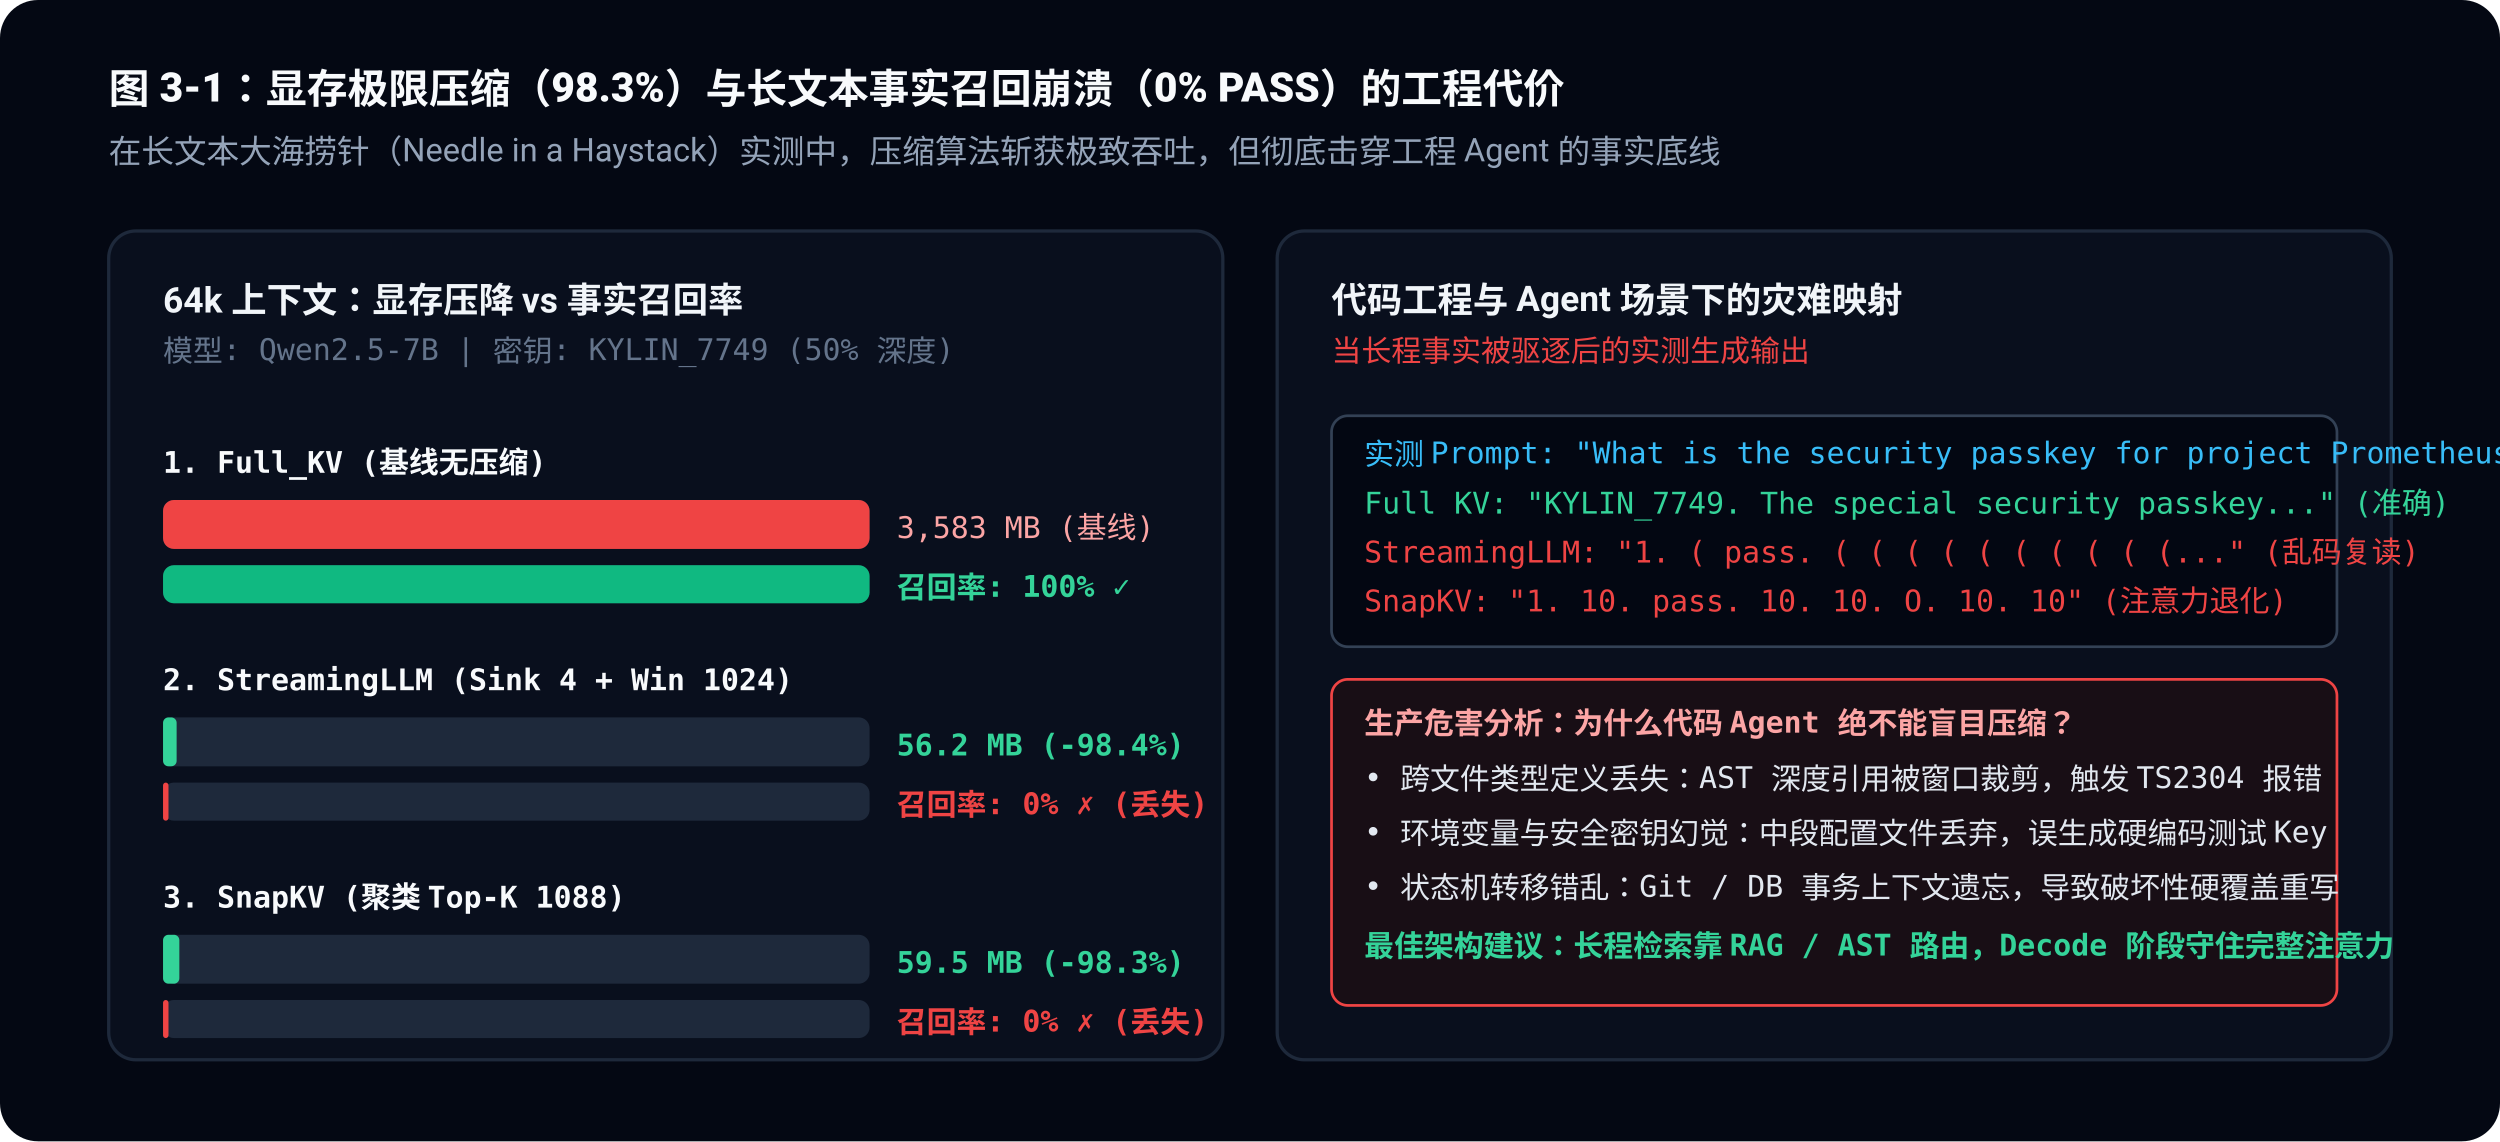
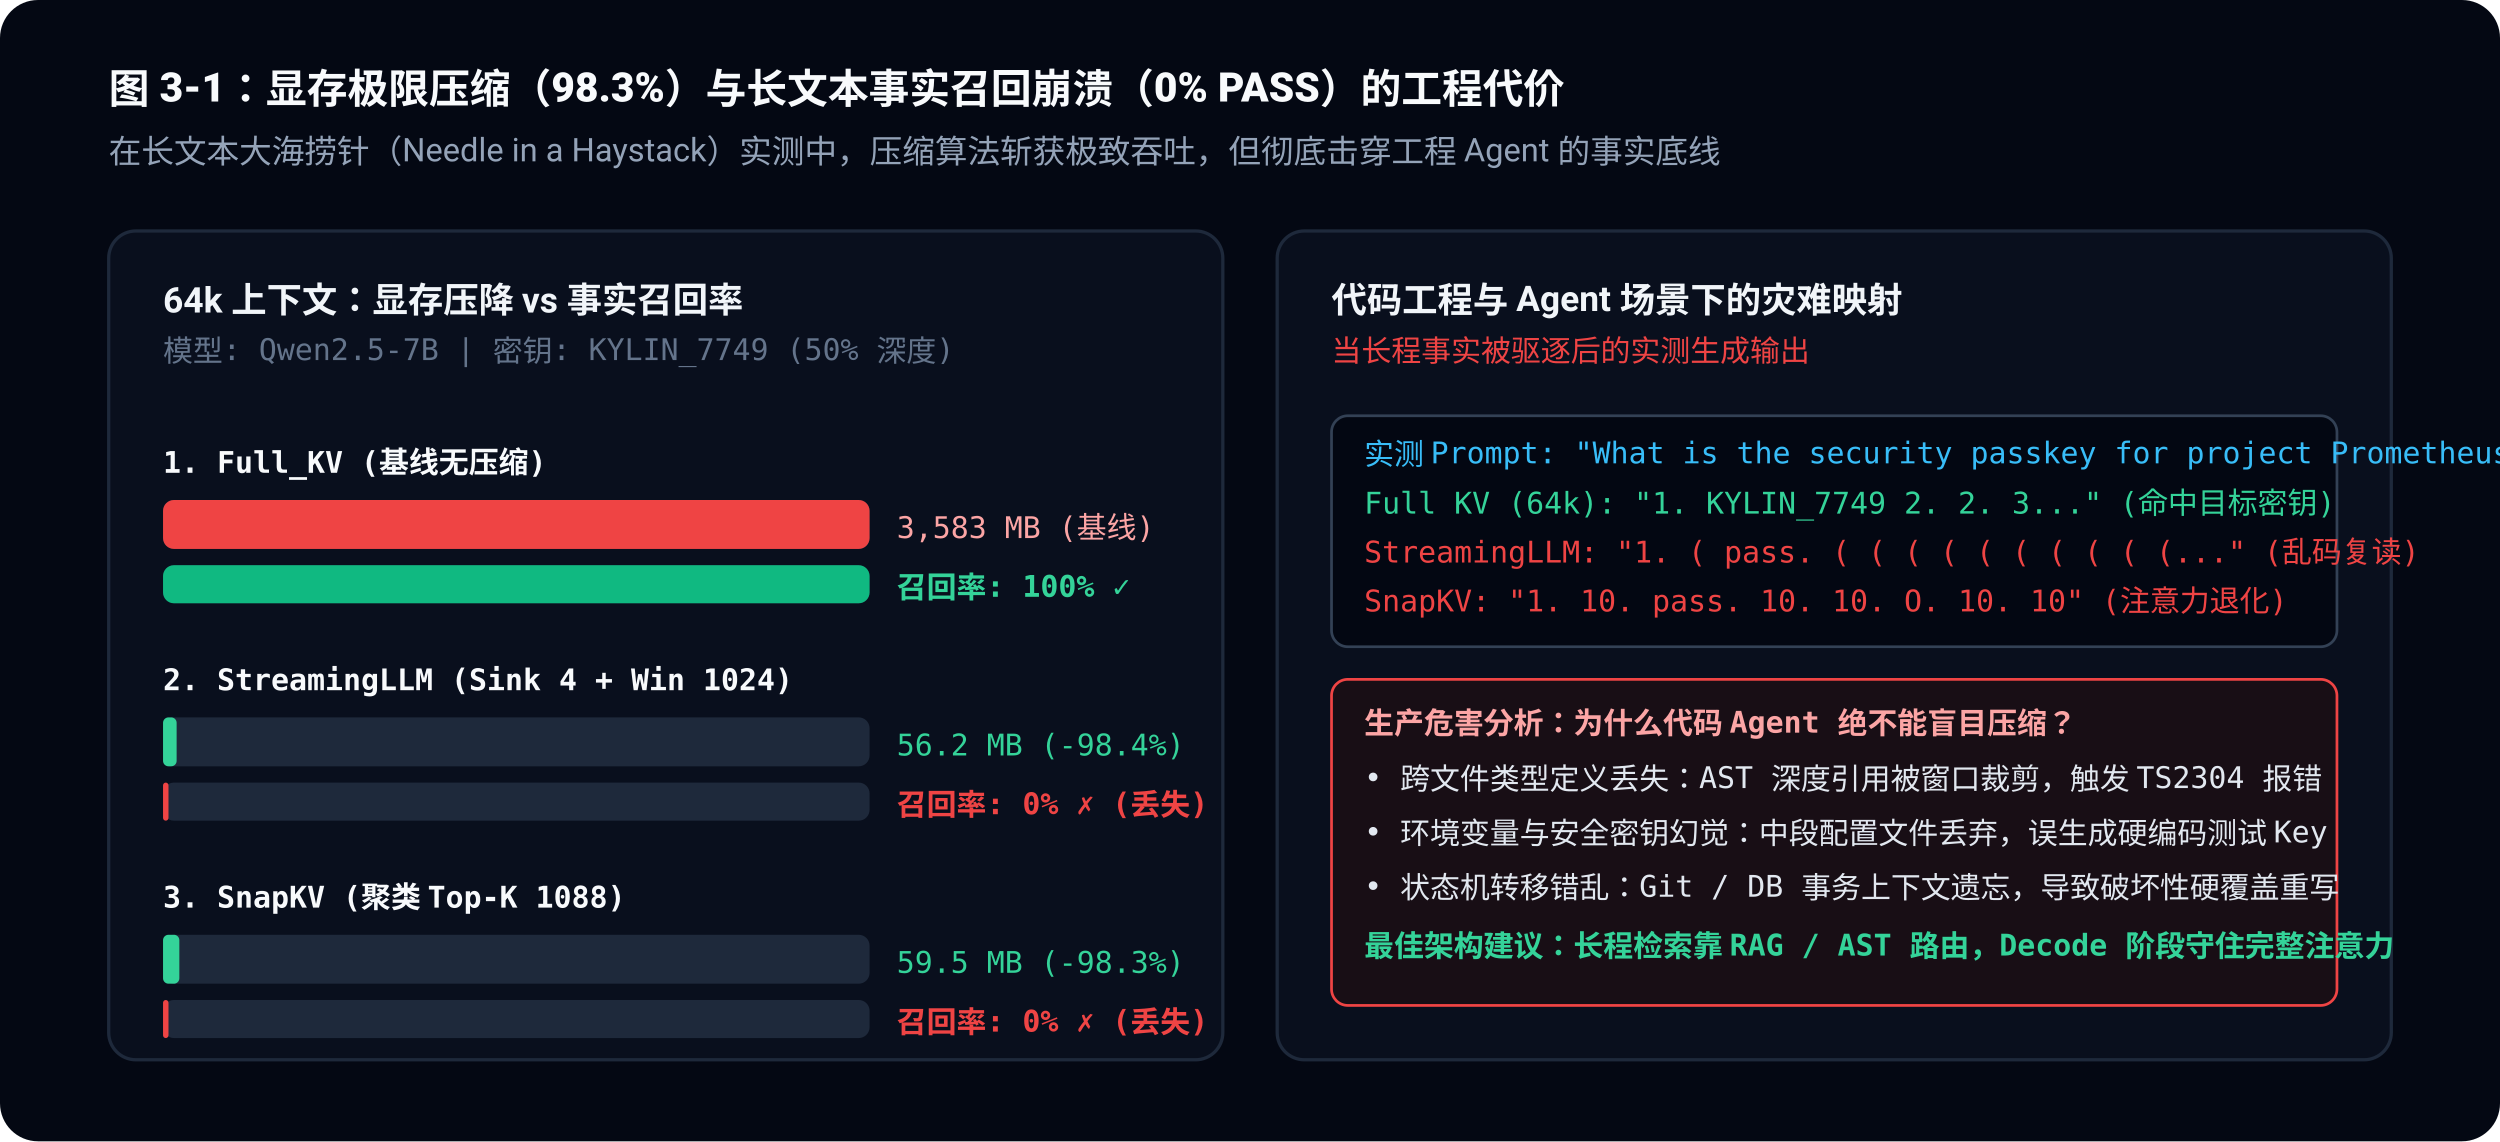
<svg xmlns="http://www.w3.org/2000/svg" width="920" height="420" viewBox="0 0 920 420">
  <defs>
    <style>
      .bg { fill: #040813; rx: 14; }
      .text-title { font-family: -apple-system, BlinkMacSystemFont, 'Segoe UI', Roboto, sans-serif; font-weight: 800; font-size: 15px; fill: #f8fafc; }
      .text-sub { font-family: -apple-system, BlinkMacSystemFont, 'Segoe UI', Roboto, sans-serif; font-size: 12px; fill: #94a3b8; }
      .text-mono { font-family: ui-monospace, SFMono-Regular, Menlo, Monaco, Consolas, monospace; font-size: 11px; }
      .text-head { font-family: -apple-system, BlinkMacSystemFont, 'Segoe UI', Roboto, sans-serif; font-size: 13px; font-weight: 700; fill: #f1f5f9; }
      .bar-bg { fill: #1e293b; rx: 4; }
    </style>
  </defs>
  <rect width="920" height="420" class="bg" />
  <text x="40" y="38" class="text-title">图 3-1：显存极限压缩（98.3%）与长文本事实召回崩溃（0% PASS）的工程代价</text>
  <text x="40" y="60" class="text-sub">在长文本大海捞针（Needle in a Haystack）实测中，压缩算法斩获极致吞吐，但彻底击穿工程 Agent 的事实底线</text>
  <g transform="translate(40, 85)">
    <rect x="0" y="0" width="410" height="305" rx="10" fill="#090f1d" stroke="#1e293b" stroke-width="1.2" />
    <text x="20" y="30" class="text-head">64k 上下文：显存压降 vs 事实召回率</text>
    <text x="20" y="48" class="text-mono" fill="#64748b">模型: Qwen2.5-7B | 密钥: KYLIN_7749 (50% 深度)</text>
    <g transform="translate(20, 75)">
      <text x="0" y="14" class="text-mono" font-weight="700" fill="#f8fafc">1. Full_KV (基线无压缩)</text>
      <rect x="0" y="24" width="260" height="18" class="bar-bg" />
      <rect x="0" y="24" width="260" height="18" rx="4" fill="#ef4444" />
      <text x="270" y="38" class="text-mono" fill="#fca5a5">3,583 MB (基线)</text>
      <rect x="0" y="48" width="260" height="14" class="bar-bg" />
      <rect x="0" y="48" width="260" height="14" rx="4" fill="#10b981" />
      <text x="270" y="60" class="text-mono" font-weight="700" fill="#34d399">召回率: 100% ✓</text>
    </g>
    <g transform="translate(20, 155)">
      <text x="0" y="14" class="text-mono" font-weight="700" fill="#f8fafc">2. StreamingLLM (Sink 4 + Win 1024)</text>
      <rect x="0" y="24" width="260" height="18" class="bar-bg" />
      <rect x="0" y="24" width="5" height="18" rx="2" fill="#34d399" />
-       <text x="270" y="38" class="text-mono" font-weight="700" fill="#34d399">56.2 MB (-98.4%)</text>
+       <text x="270" y="38" class="text-mono" fill="#34d399">56.2 MB (-98.4%)</text>
      <rect x="0" y="48" width="260" height="14" class="bar-bg" />
      <rect x="0" y="48" width="2" height="14" rx="1" fill="#ef4444" />
      <text x="270" y="60" class="text-mono" font-weight="700" fill="#ef4444">召回率: 0% ✗ (丢失)</text>
    </g>
    <g transform="translate(20, 235)">
      <text x="0" y="14" class="text-mono" font-weight="700" fill="#f8fafc">3. SnapKV (聚类 Top-K 1088)</text>
      <rect x="0" y="24" width="260" height="18" class="bar-bg" />
      <rect x="0" y="24" width="6" height="18" rx="2" fill="#34d399" />
-       <text x="270" y="38" class="text-mono" font-weight="700" fill="#34d399">59.5 MB (-98.3%)</text>
+       <text x="270" y="38" class="text-mono" fill="#34d399">59.5 MB (-98.3%)</text>
      <rect x="0" y="48" width="260" height="14" class="bar-bg" />
      <rect x="0" y="48" width="2" height="14" rx="1" fill="#ef4444" />
      <text x="270" y="60" class="text-mono" font-weight="700" fill="#ef4444">召回率: 0% ✗ (丢失)</text>
    </g>
  </g>
  <g transform="translate(470, 85)">
    <rect x="0" y="0" width="410" height="305" rx="10" fill="#090f1d" stroke="#1e293b" stroke-width="1.2" />
    <text x="20" y="30" class="text-head">代码工程与 Agent 场景下的灾难映射</text>
    <text x="20" y="48" class="text-mono" fill="#ef4444">当长程事实被驱逐后的实测生成输出</text>
    <g transform="translate(20, 68)">
      <rect x="0" y="0" width="370" height="85" rx="6" fill="#030712" stroke="#334155" />
      <text x="12" y="18" class="text-mono" font-size="10" fill="#38bdf8">实测 Prompt: "What is the security passkey for project Prometheus?"</text>
-       <text x="12" y="36" class="text-mono" font-size="10" fill="#34d399">Full KV: "KYLIN_7749. The special security passkey..." (准确)</text>
+       <text x="12" y="36" class="text-mono" font-size="10" fill="#34d399">Full KV (64k): "1. KYLIN_7749 2. 2. 3..." (命中目标密钥)</text>
      <text x="12" y="54" class="text-mono" font-size="10" fill="#ef4444">StreamingLLM: "1. ( pass. ( ( ( ( ( ( ( ( ( (..." (乱码复读)</text>
      <text x="12" y="72" class="text-mono" font-size="10" fill="#ef4444">SnapKV: "1. 10. pass. 10. 10. O. 10. 10" (注意力退化)</text>
    </g>
    <g transform="translate(20, 165)">
      <rect x="0" y="0" width="370" height="120" rx="6" fill="#180e15" stroke="#ef4444" stroke-width="1" />
      <text x="12" y="20" class="text-mono" font-weight="700" fill="#fca5a5">生产危害分析：为什么代码 Agent 绝不能盲目压缩？</text>
      <text x="12" y="40" class="text-mono" font-size="10" fill="#e2e8f0">• 跨文件类型定义丢失：AST 深度引用被窗口裁剪，触发 TS2304 报错</text>
      <text x="12" y="60" class="text-mono" font-size="10" fill="#e2e8f0">• 环境变量与安全密钥幻觉：中段配置文件丢弃，误生成硬编码测试 Key</text>
      <text x="12" y="80" class="text-mono" font-size="10" fill="#e2e8f0">• 状态机转移错乱：Git / DB 事务上下文遗忘，导致破坏性硬覆盖重写</text>
      <text x="12" y="102" class="text-mono" font-size="10" font-weight="700" fill="#34d399">最佳架构建议：长程检索靠 RAG / AST 路由，Decode 阶段守住完整注意力</text>
    </g>
  </g>
</svg>
